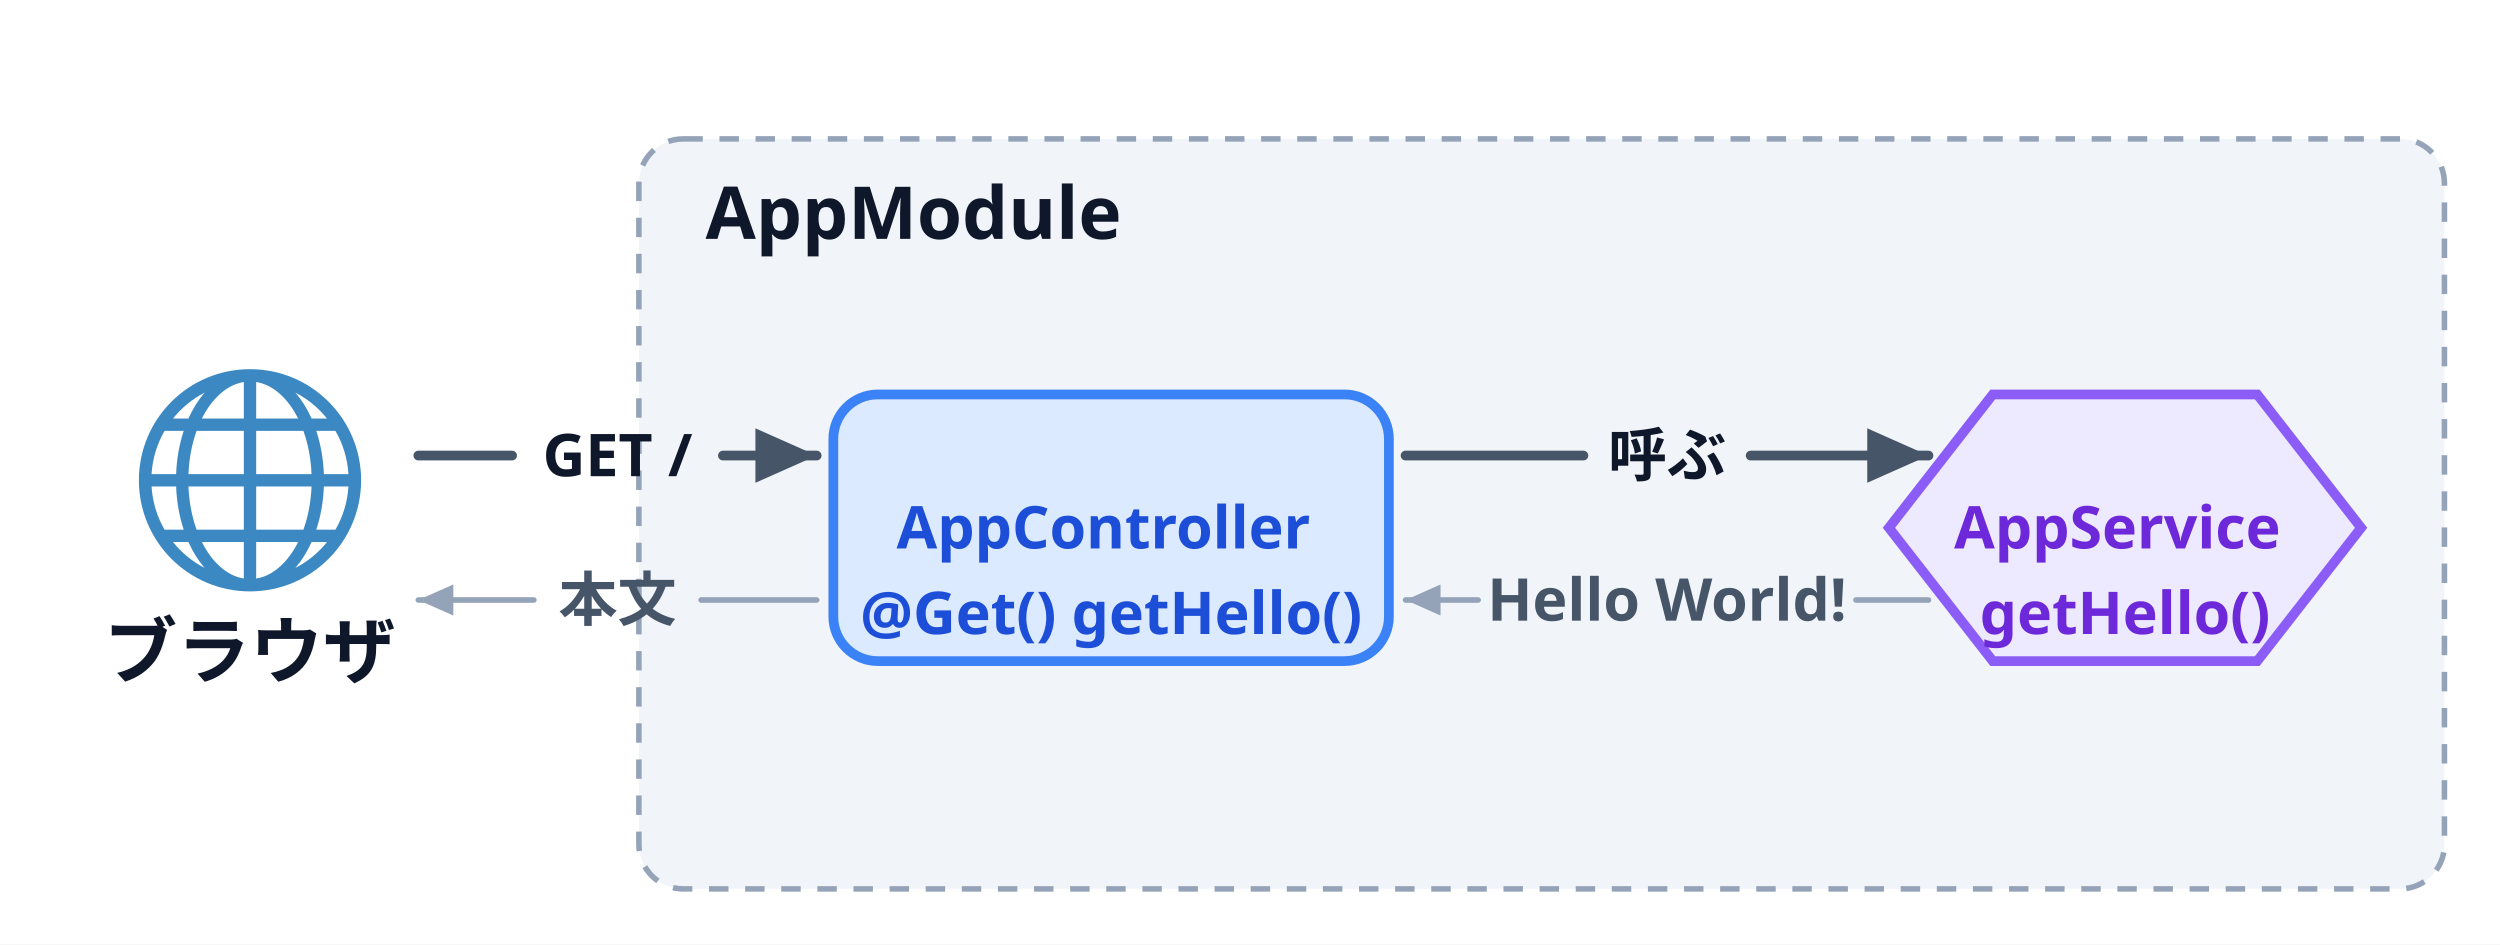
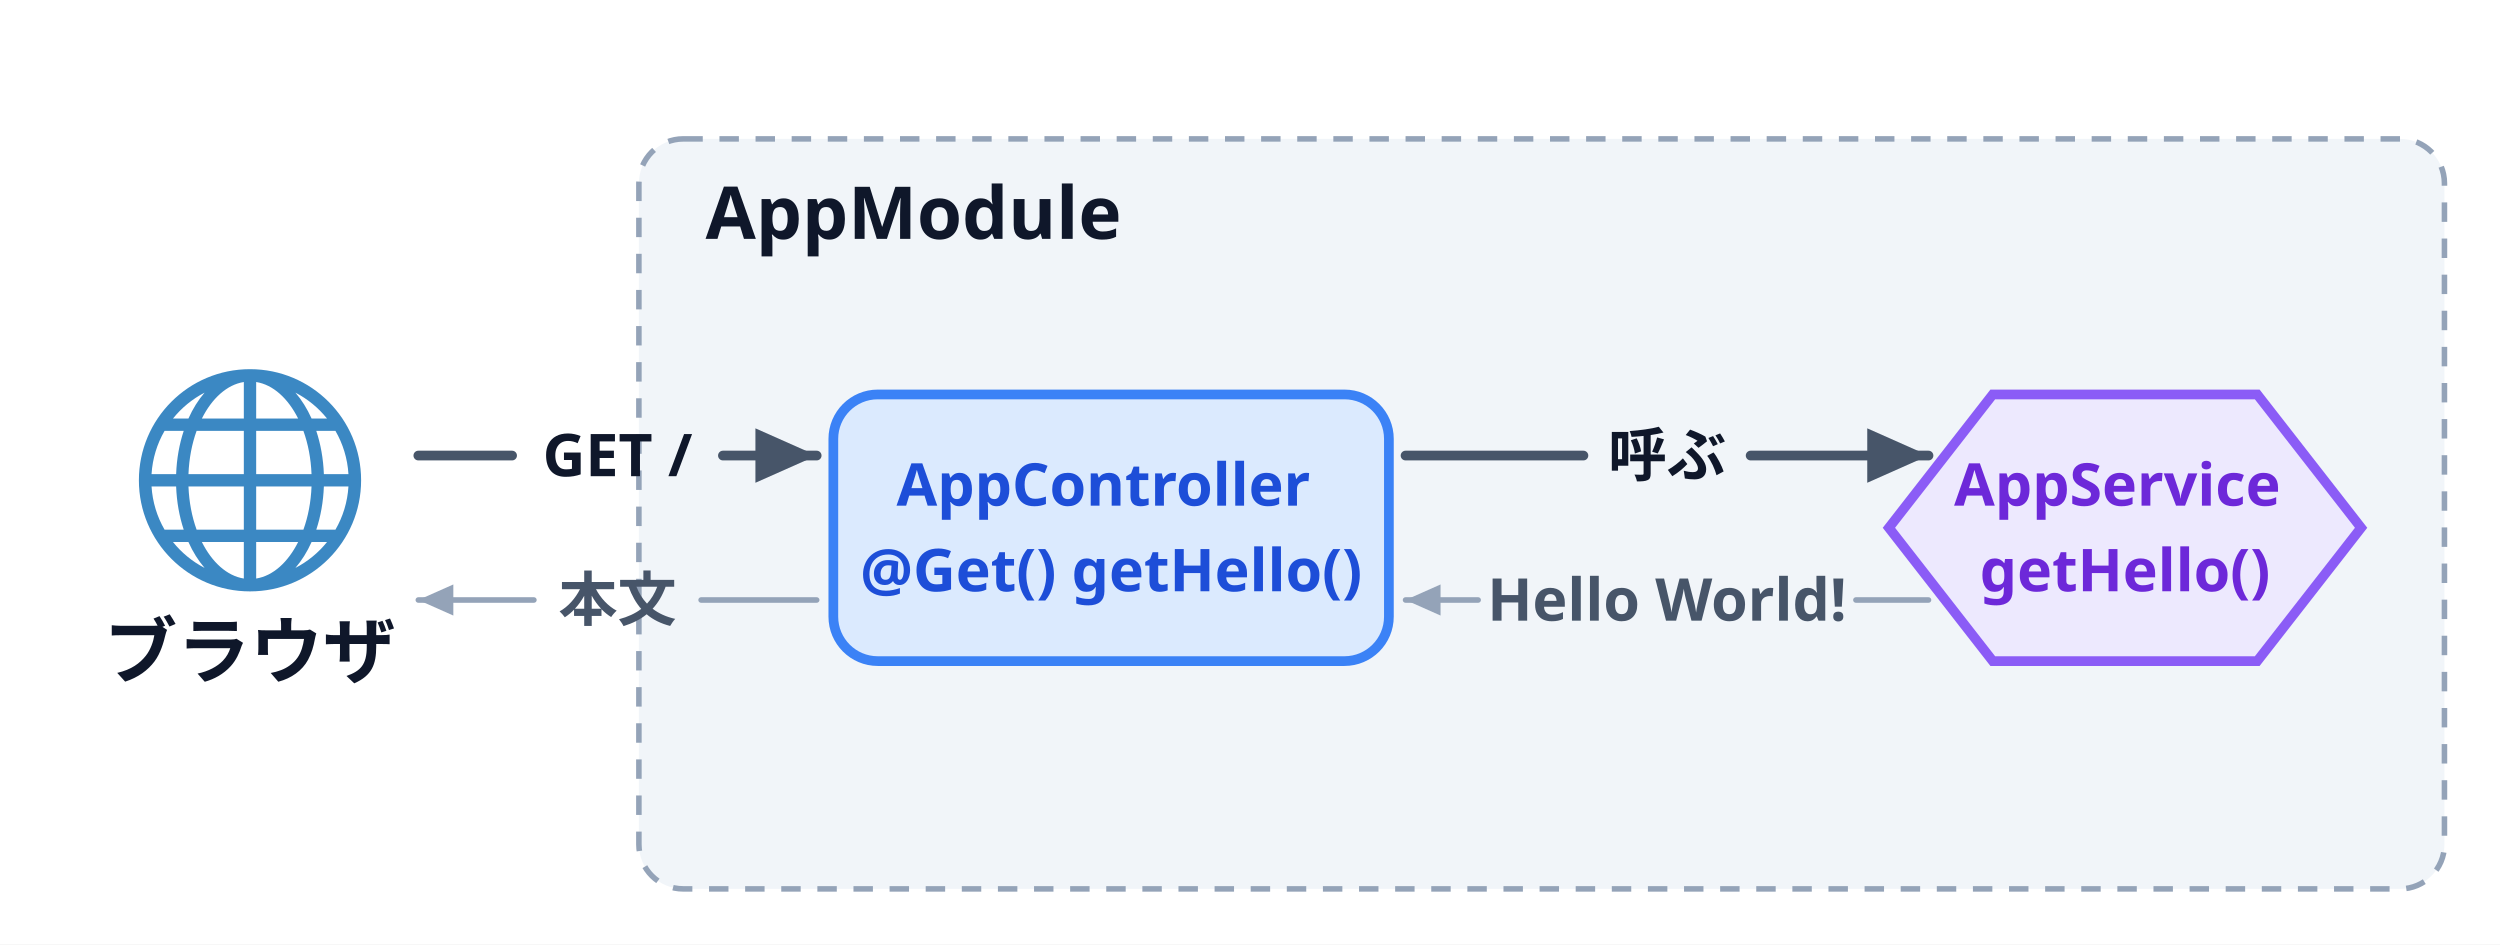
<svg xmlns="http://www.w3.org/2000/svg" width="900" height="340" viewBox="0 0 900 340" font-family="'Hiragino Sans','Noto Sans JP','Yu Gothic','Segoe UI',sans-serif">
  <defs>
    <marker id="aR" viewBox="0 0 10 10" refX="9" refY="5" markerWidth="7" markerHeight="7" orient="auto-start-reverse">
      <path d="M0 1 L9 5 L0 9 z" fill="#475569" />
    </marker>
    <marker id="aRsub" viewBox="0 0 10 10" refX="9" refY="5" markerWidth="7" markerHeight="7" orient="auto-start-reverse">
      <path d="M0 1 L9 5 L0 9 z" fill="#94a3b8" />
    </marker>
  </defs>
  <rect x="0" y="0" width="900" height="340" fill="#ffffff" />
  <svg x="50.0" y="132.9" width="80.0" height="80.0" viewBox="0 0 36 36">
    <path fill="#3B88C3" d="M18 0C8.059 0 0 8.059 0 18s8.059 18 18 18 18-8.059 18-18S27.941 0 18 0zM2.05 19h3.983c.092 2.506.522 4.871 1.229 7H4.158c-1.207-2.083-1.95-4.459-2.108-7zM19 8V2.081c2.747.436 5.162 2.655 6.799 5.919H19zm7.651 2c.754 2.083 1.219 4.46 1.317 7H19v-7h7.651zM17 2.081V8h-6.799C11.837 4.736 14.253 2.517 17 2.081zM17 10v7H8.032c.098-2.54.563-4.917 1.317-7H17zM6.034 17H2.05c.158-2.54.901-4.917 2.107-7h3.104c-.705 2.129-1.135 4.495-1.227 7zm1.998 2H17v7H9.349c-.754-2.083-1.219-4.459-1.317-7zM17 28v5.919c-2.747-.437-5.163-2.655-6.799-5.919H17zm2 5.919V28h6.8c-1.637 3.264-4.053 5.482-6.8 5.919zM19 26v-7h8.969c-.099 2.541-.563 4.917-1.317 7H19zm10.967-7h3.982c-.157 2.541-.9 4.917-2.107 7h-3.104c.706-2.129 1.136-4.494 1.229-7zm0-2c-.093-2.505-.523-4.871-1.229-7h3.104c1.207 2.083 1.95 4.46 2.107 7h-3.982zm.512-9h-2.503c-.717-1.604-1.606-3.015-2.619-4.199C27.346 4.833 29.089 6.267 30.479 8zM10.643 3.801C9.629 4.985 8.74 6.396 8.023 8H5.521c1.39-1.733 3.133-3.166 5.122-4.199zM5.521 28h2.503c.716 1.604 1.605 3.015 2.619 4.198C8.654 31.166 6.911 29.733 5.521 28zm19.836 4.198c1.014-1.184 1.902-2.594 2.619-4.198h2.503c-1.39 1.733-3.133 3.166-5.122 4.198z" />
  </svg>
  <text x="90" y="243.925" text-anchor="middle" font-size="26.25" fill="#0f172a" font-weight="700">ブラウザ</text>
  <rect x="230" y="50" width="650" height="270" rx="16" fill="#f1f5f9" stroke="#94a3b8" stroke-width="2.0" stroke-dasharray="7 6" />
  <text x="254" y="86" text-anchor="start" font-size="26.25" fill="#0f172a" font-weight="700">AppModule</text>
  <rect x="300" y="142" width="200" height="96" rx="16" fill="#dbeafe" stroke="#3b82f6" stroke-width="3.5" />
-   <text x="400" y="197.438" text-anchor="middle" font-size="21.25" fill="#1d4ed8" font-weight="600">
+   <text x="400" y="182.031" text-anchor="middle" font-size="21.25" fill="#1d4ed8" font-weight="600">
    <tspan x="400" dy="0">AppController</tspan>
    <tspan x="400" dy="30.812">@Get() getHello()</tspan>
  </text>
  <polygon points="717.4,142 812.6,142 850,190 812.6,238 717.4,238 680,190" fill="#ede9fe" stroke="#8b5cf6" stroke-width="3.5" />
-   <text x="765" y="197.438" text-anchor="middle" font-size="21.25" fill="#6d28d9" font-weight="600">
+   <text x="765" y="182.031" text-anchor="middle" font-size="21.25" fill="#6d28d9" font-weight="600">
    <tspan x="765" dy="0">AppService</tspan>
    <tspan x="765" dy="30.812">getHello()</tspan>
  </text>
  <path d="M150.60 164.00 L184.35 164.00" fill="none" stroke="#475569" stroke-width="3.5" stroke-linecap="round" stroke-linejoin="round" />
  <path d="M260.25 164.00 L294.00 164.00" fill="none" stroke="#475569" stroke-width="3.5" stroke-linecap="round" stroke-linejoin="round" marker-end="url(#aR)" />
  <text x="222.3" y="171.438" text-anchor="middle" font-size="21.25" fill="#0f172a" font-weight="600">GET /</text>
  <path d="M294.00 216.00 L252.40 216.00" fill="none" stroke="#94a3b8" stroke-width="2.0" stroke-linecap="round" stroke-linejoin="round" />
  <path d="M192.20 216.00 L150.60 216.00" fill="none" stroke="#94a3b8" stroke-width="2.0" stroke-linecap="round" stroke-linejoin="round" marker-end="url(#aRsub)" />
  <text x="222.3" y="223.438" text-anchor="middle" font-size="21.25" fill="#475569" font-weight="600">本文</text>
  <path d="M506.00 164.00 L570.03 164.00" fill="none" stroke="#475569" stroke-width="3.5" stroke-linecap="round" stroke-linejoin="round" />
  <path d="M630.23 164.00 L694.26 164.00" fill="none" stroke="#475569" stroke-width="3.5" stroke-linecap="round" stroke-linejoin="round" marker-end="url(#aR)" />
  <text x="600.129" y="171.438" text-anchor="middle" font-size="21.25" fill="#0f172a" font-weight="600">呼ぶ</text>
  <path d="M694.26 216.00 L668.13 216.00" fill="none" stroke="#94a3b8" stroke-width="2.0" stroke-linecap="round" stroke-linejoin="round" />
  <path d="M532.13 216.00 L506.00 216.00" fill="none" stroke="#94a3b8" stroke-width="2.0" stroke-linecap="round" stroke-linejoin="round" marker-end="url(#aRsub)" />
  <text x="600.129" y="223.438" text-anchor="middle" font-size="21.25" fill="#475569" font-weight="600">Hello World!</text>
</svg>
